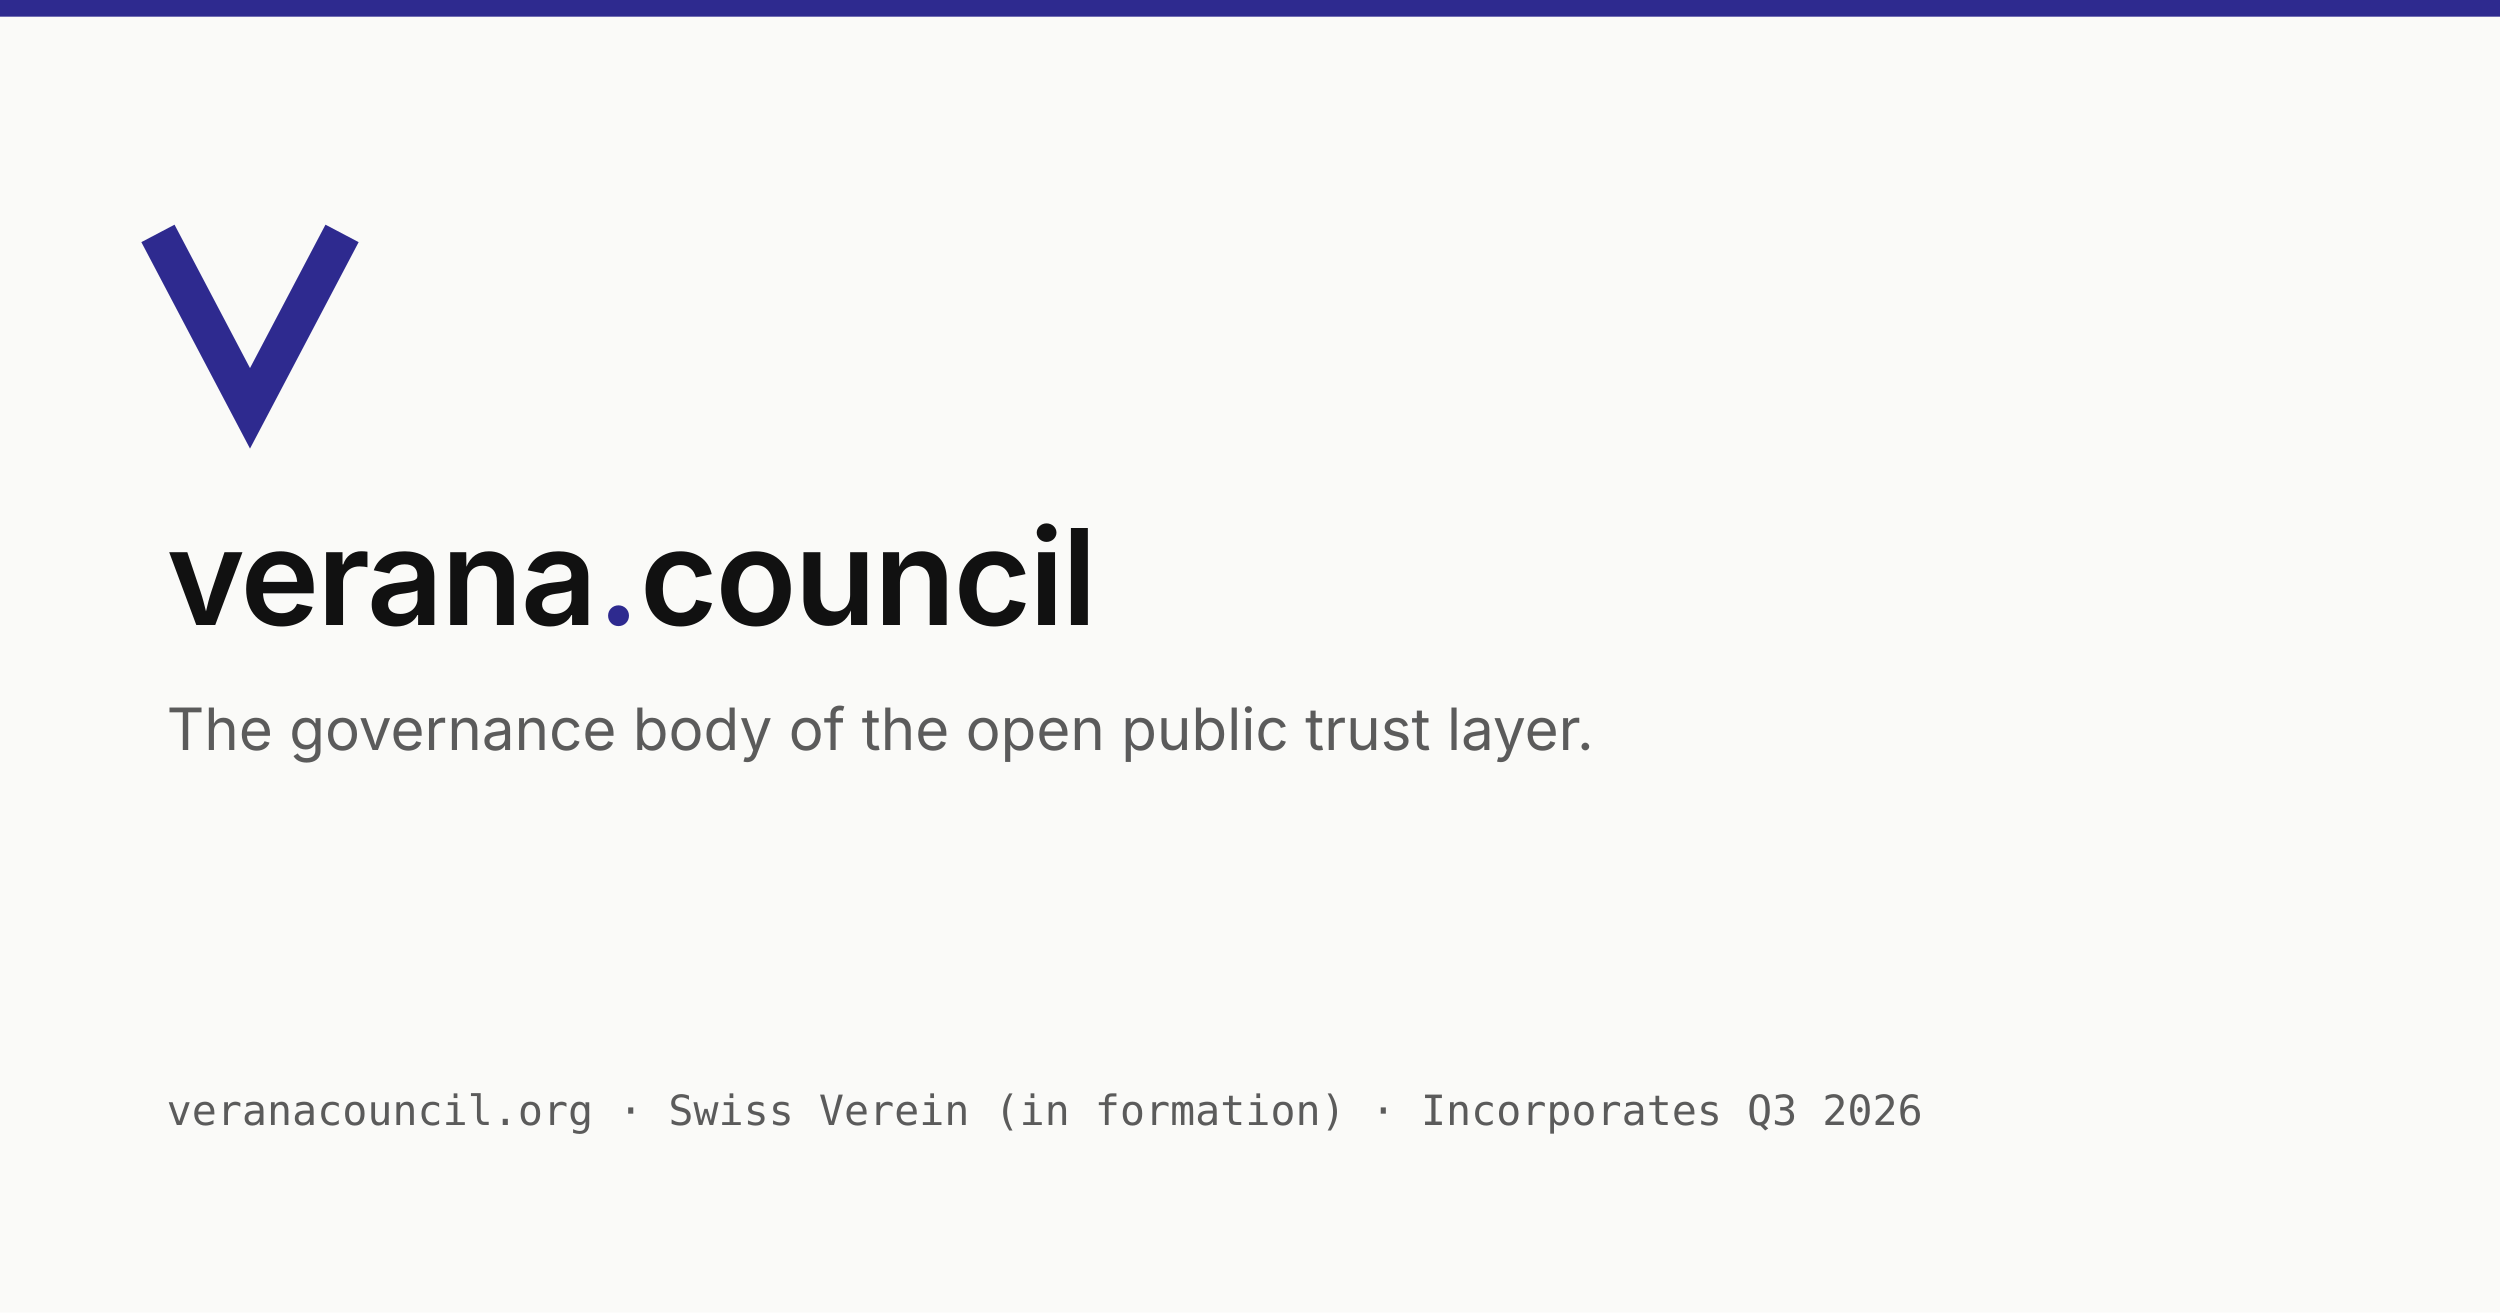
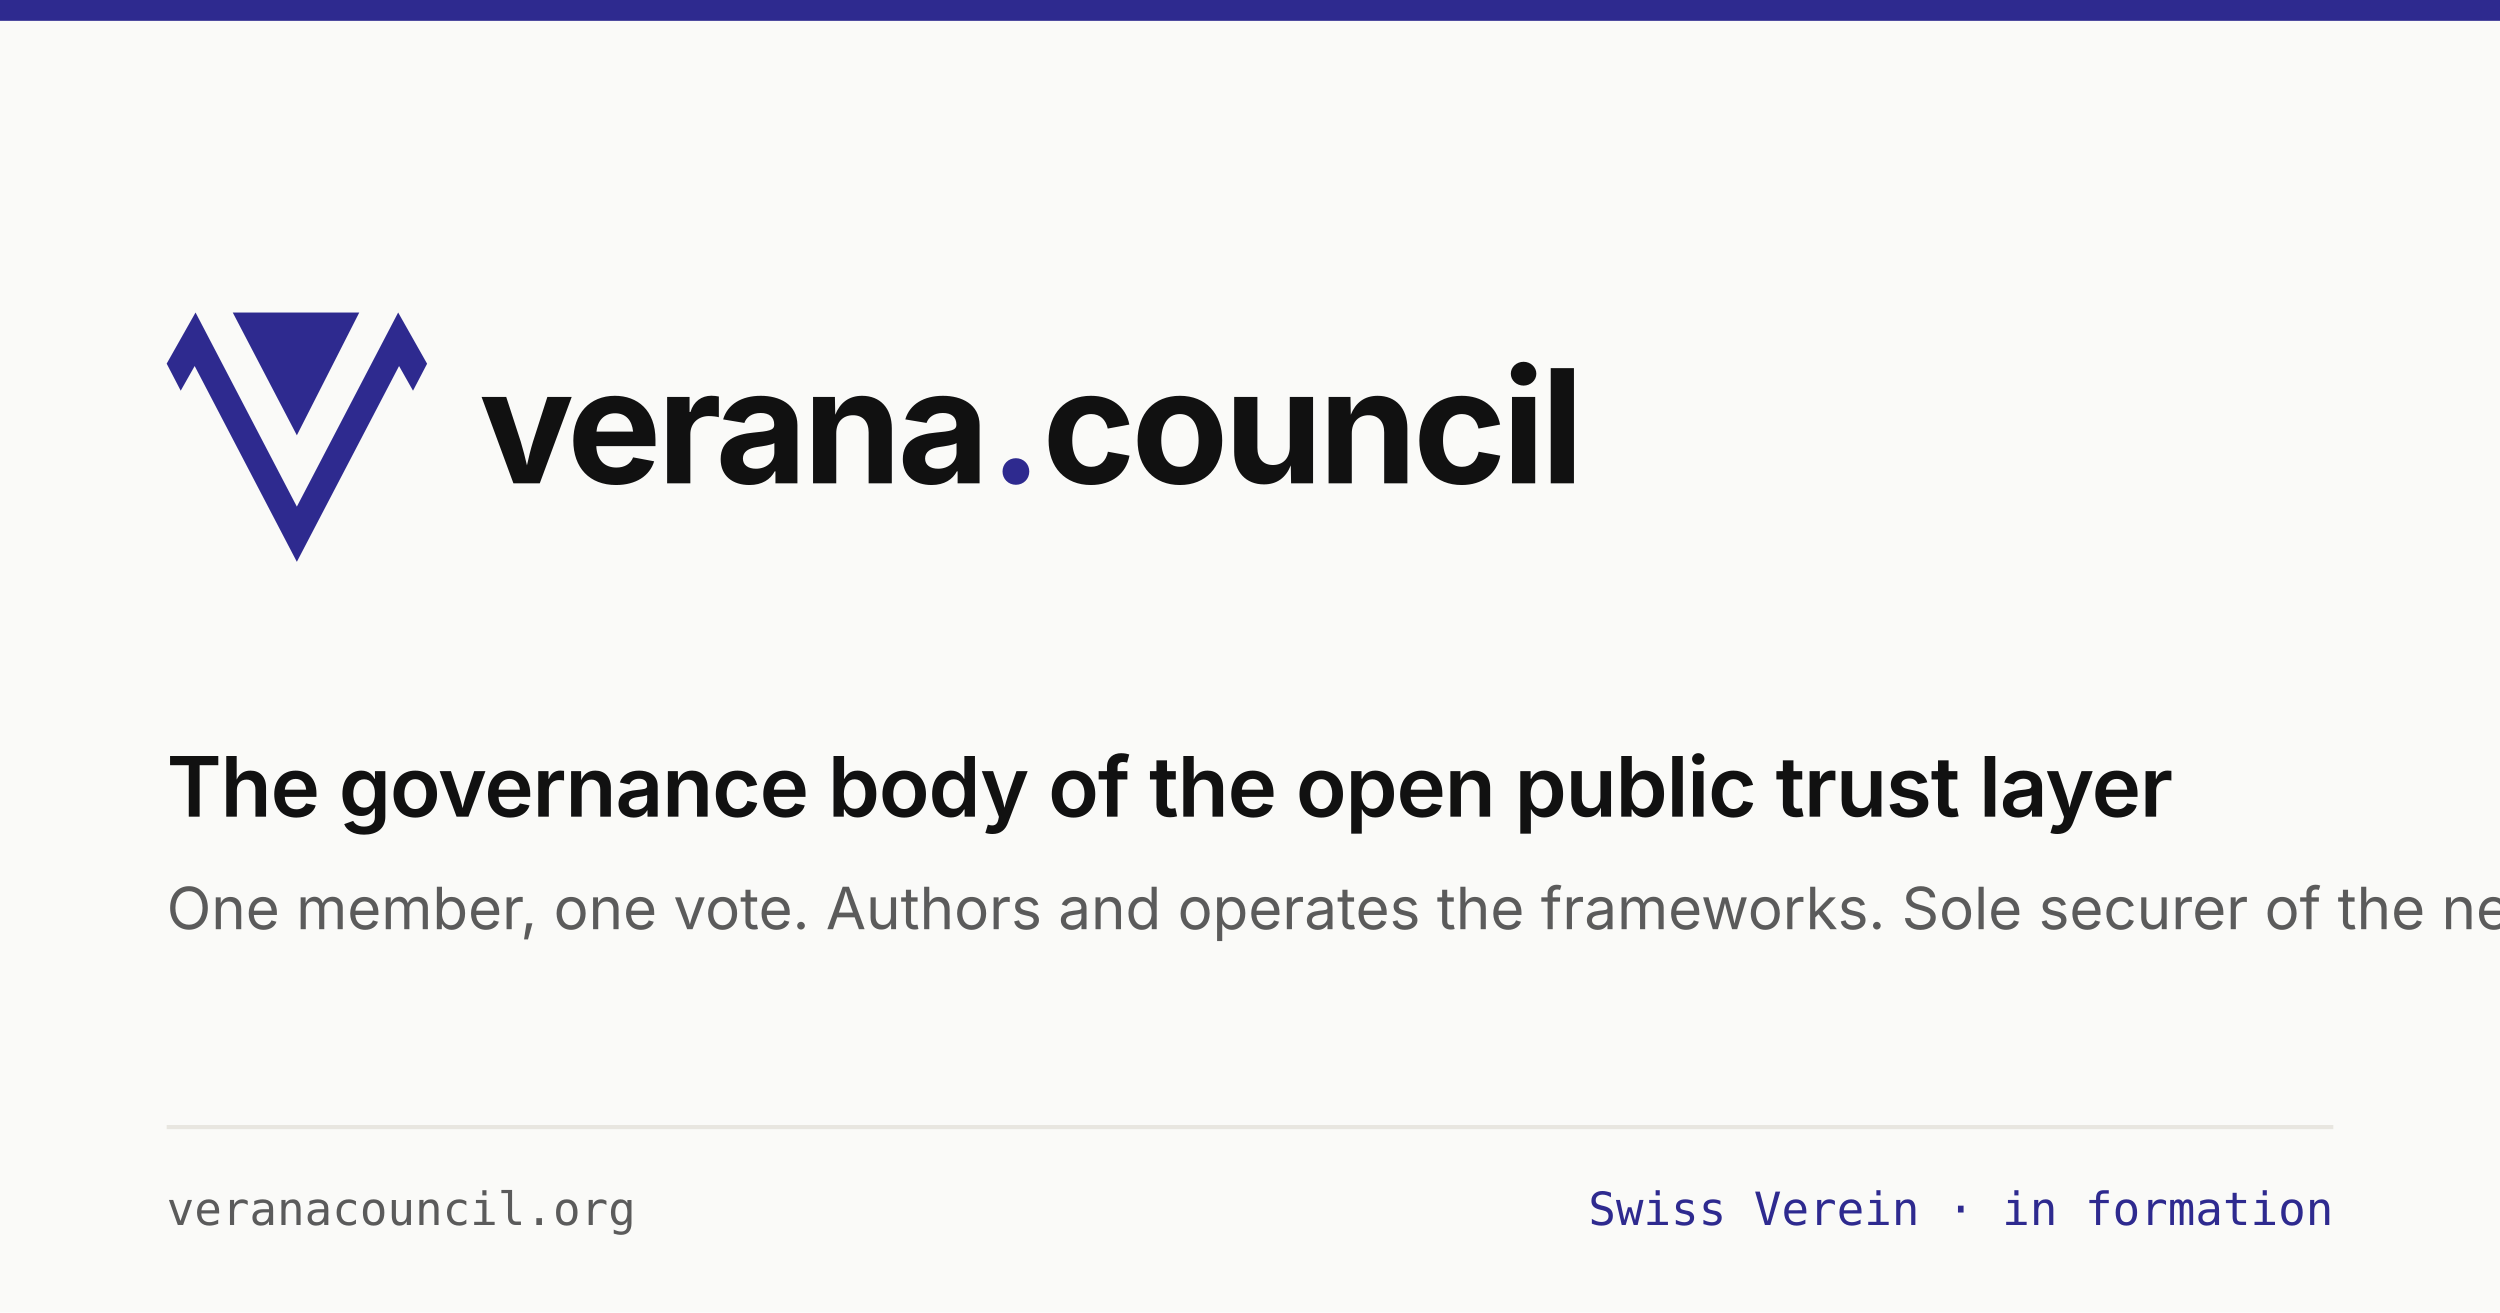
- <svg xmlns="http://www.w3.org/2000/svg" viewBox="0 0 1200 630">
+ <svg xmlns="http://www.w3.org/2000/svg" viewBox="0 0 1200 630" width="1200" height="630">
  <rect width="1200" height="630" fill="#FAFAF8" />
-   <rect x="0" y="0" width="1200" height="8" fill="#2E2A8F" />
-   <g transform="translate(80, 120)">
-     <path d="M0 0 L40 76 L80 0" fill="none" stroke="#2E2A8F" stroke-width="18" stroke-linecap="square" stroke-linejoin="miter" />
+   <rect x="0" y="0" width="1200" height="10" fill="#2E2A8F" />
+   <g transform="translate(80, 150) scale(2.315)" fill="#2E2A8F">
+     <path d="M26.993 51.697L5.805 11.098L2.913 16.216L0 10.605L5.987 0L26.993 40.248L47.999 0L54 10.622L51.077 16.216L48.185 11.098L26.993 51.697Z" />
+     <path d="M13.696 0L26.994 25.464L39.937 0H13.696Z" />
  </g>
-   <text x="80" y="300" font-family="Inter, system-ui, sans-serif" font-size="64" font-weight="600" letter-spacing="-1" fill="#111111">verana<tspan fill="#2E2A8F">.</tspan>council</text>
-   <text x="80" y="360" font-family="Inter, system-ui, sans-serif" font-size="28" font-weight="400" fill="#5B5B5B">The governance body of the open public trust layer.</text>
-   <text x="80" y="540" font-family="IBM Plex Mono, monospace" font-size="20" font-weight="400" fill="#5B5B5B">veranacouncil.org · Swiss Verein (in formation) · Incorporates Q3 2026</text>
+   <text x="230" y="232" font-family="Space Grotesk, Inter, system-ui, sans-serif" font-size="76" font-weight="700" letter-spacing="-2" fill="#111111">verana<tspan fill="#2E2A8F">.</tspan>council</text>
+   <text x="80" y="392" font-family="Inter, system-ui, sans-serif" font-size="40" font-weight="600" letter-spacing="-0.5" fill="#111111">The governance body of the open public trust layer</text>
+   <text x="80" y="446" font-family="Inter, system-ui, sans-serif" font-size="28" font-weight="400" fill="#5B5B5B">One member, one vote. Authors and operates the frameworks. Sole securer of the network.</text>
+   <rect x="80" y="540" width="1040" height="2" fill="#E8E6E0" />
+   <text x="80" y="588" font-family="IBM Plex Mono, monospace" font-size="22" font-weight="400" fill="#5B5B5B">veranacouncil.org</text>
+   <text x="1120" y="588" text-anchor="end" font-family="IBM Plex Mono, monospace" font-size="22" font-weight="400" fill="#2E2A8F">Swiss Verein · in formation</text>
</svg>
